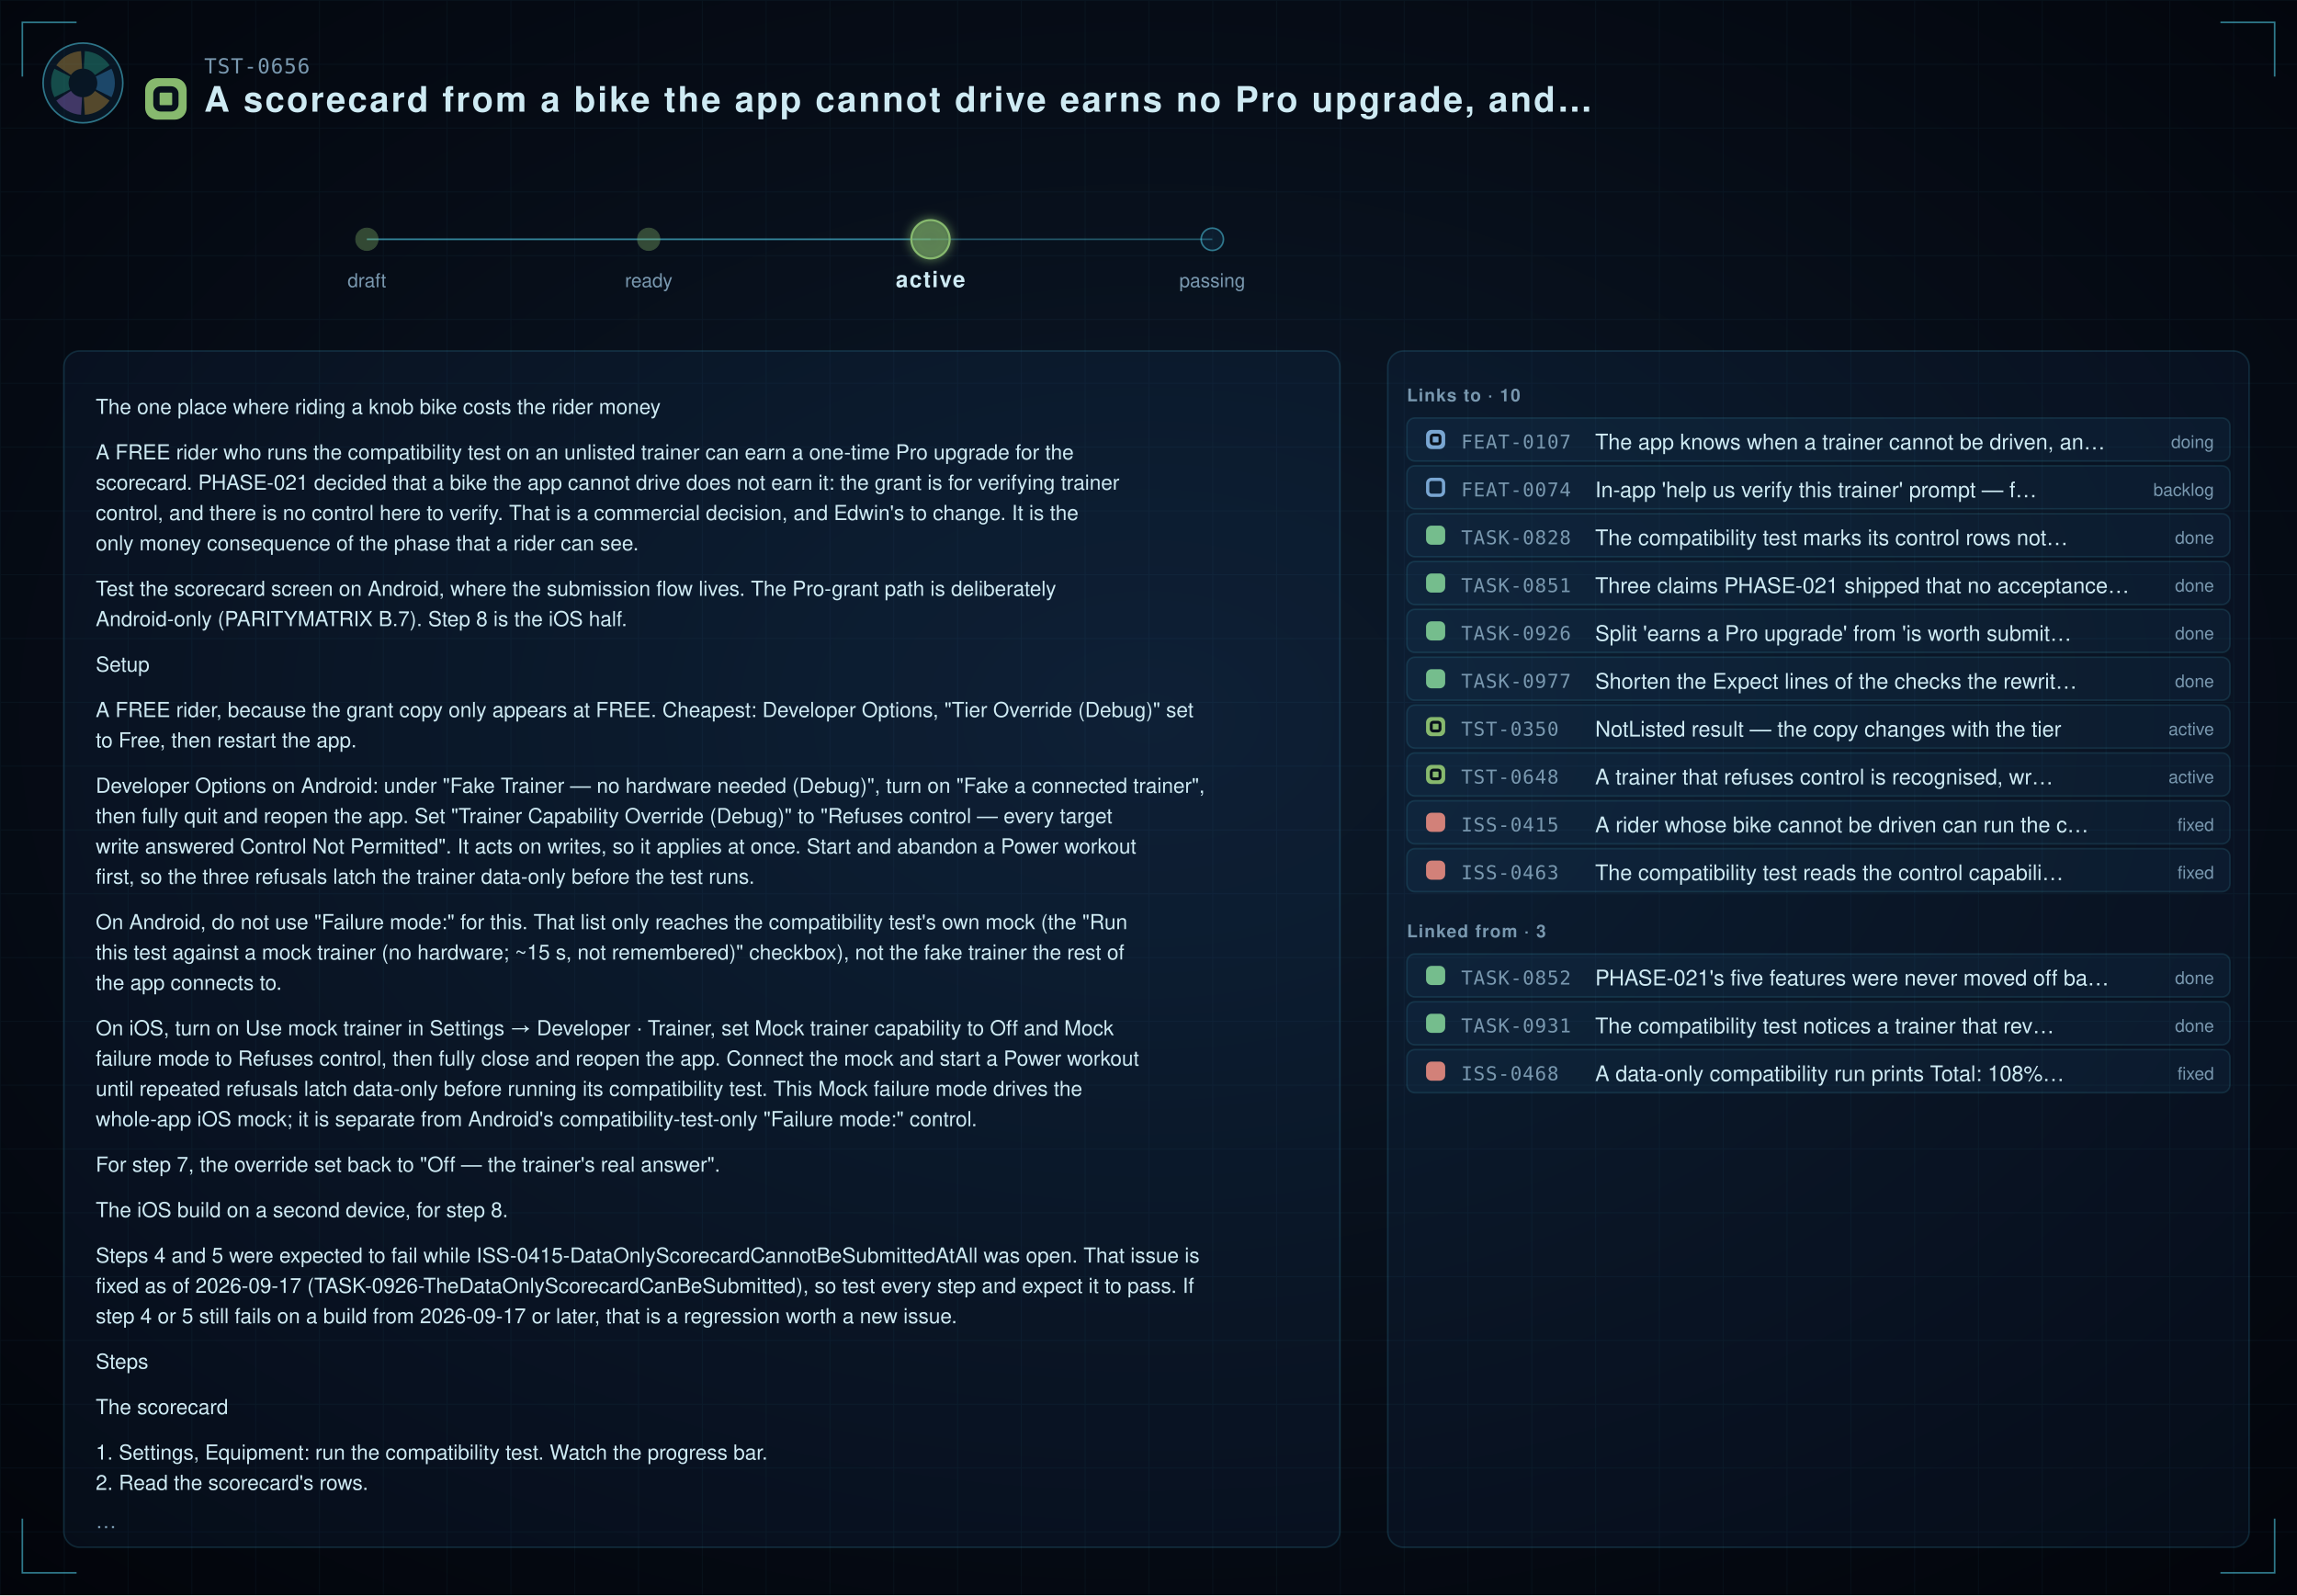
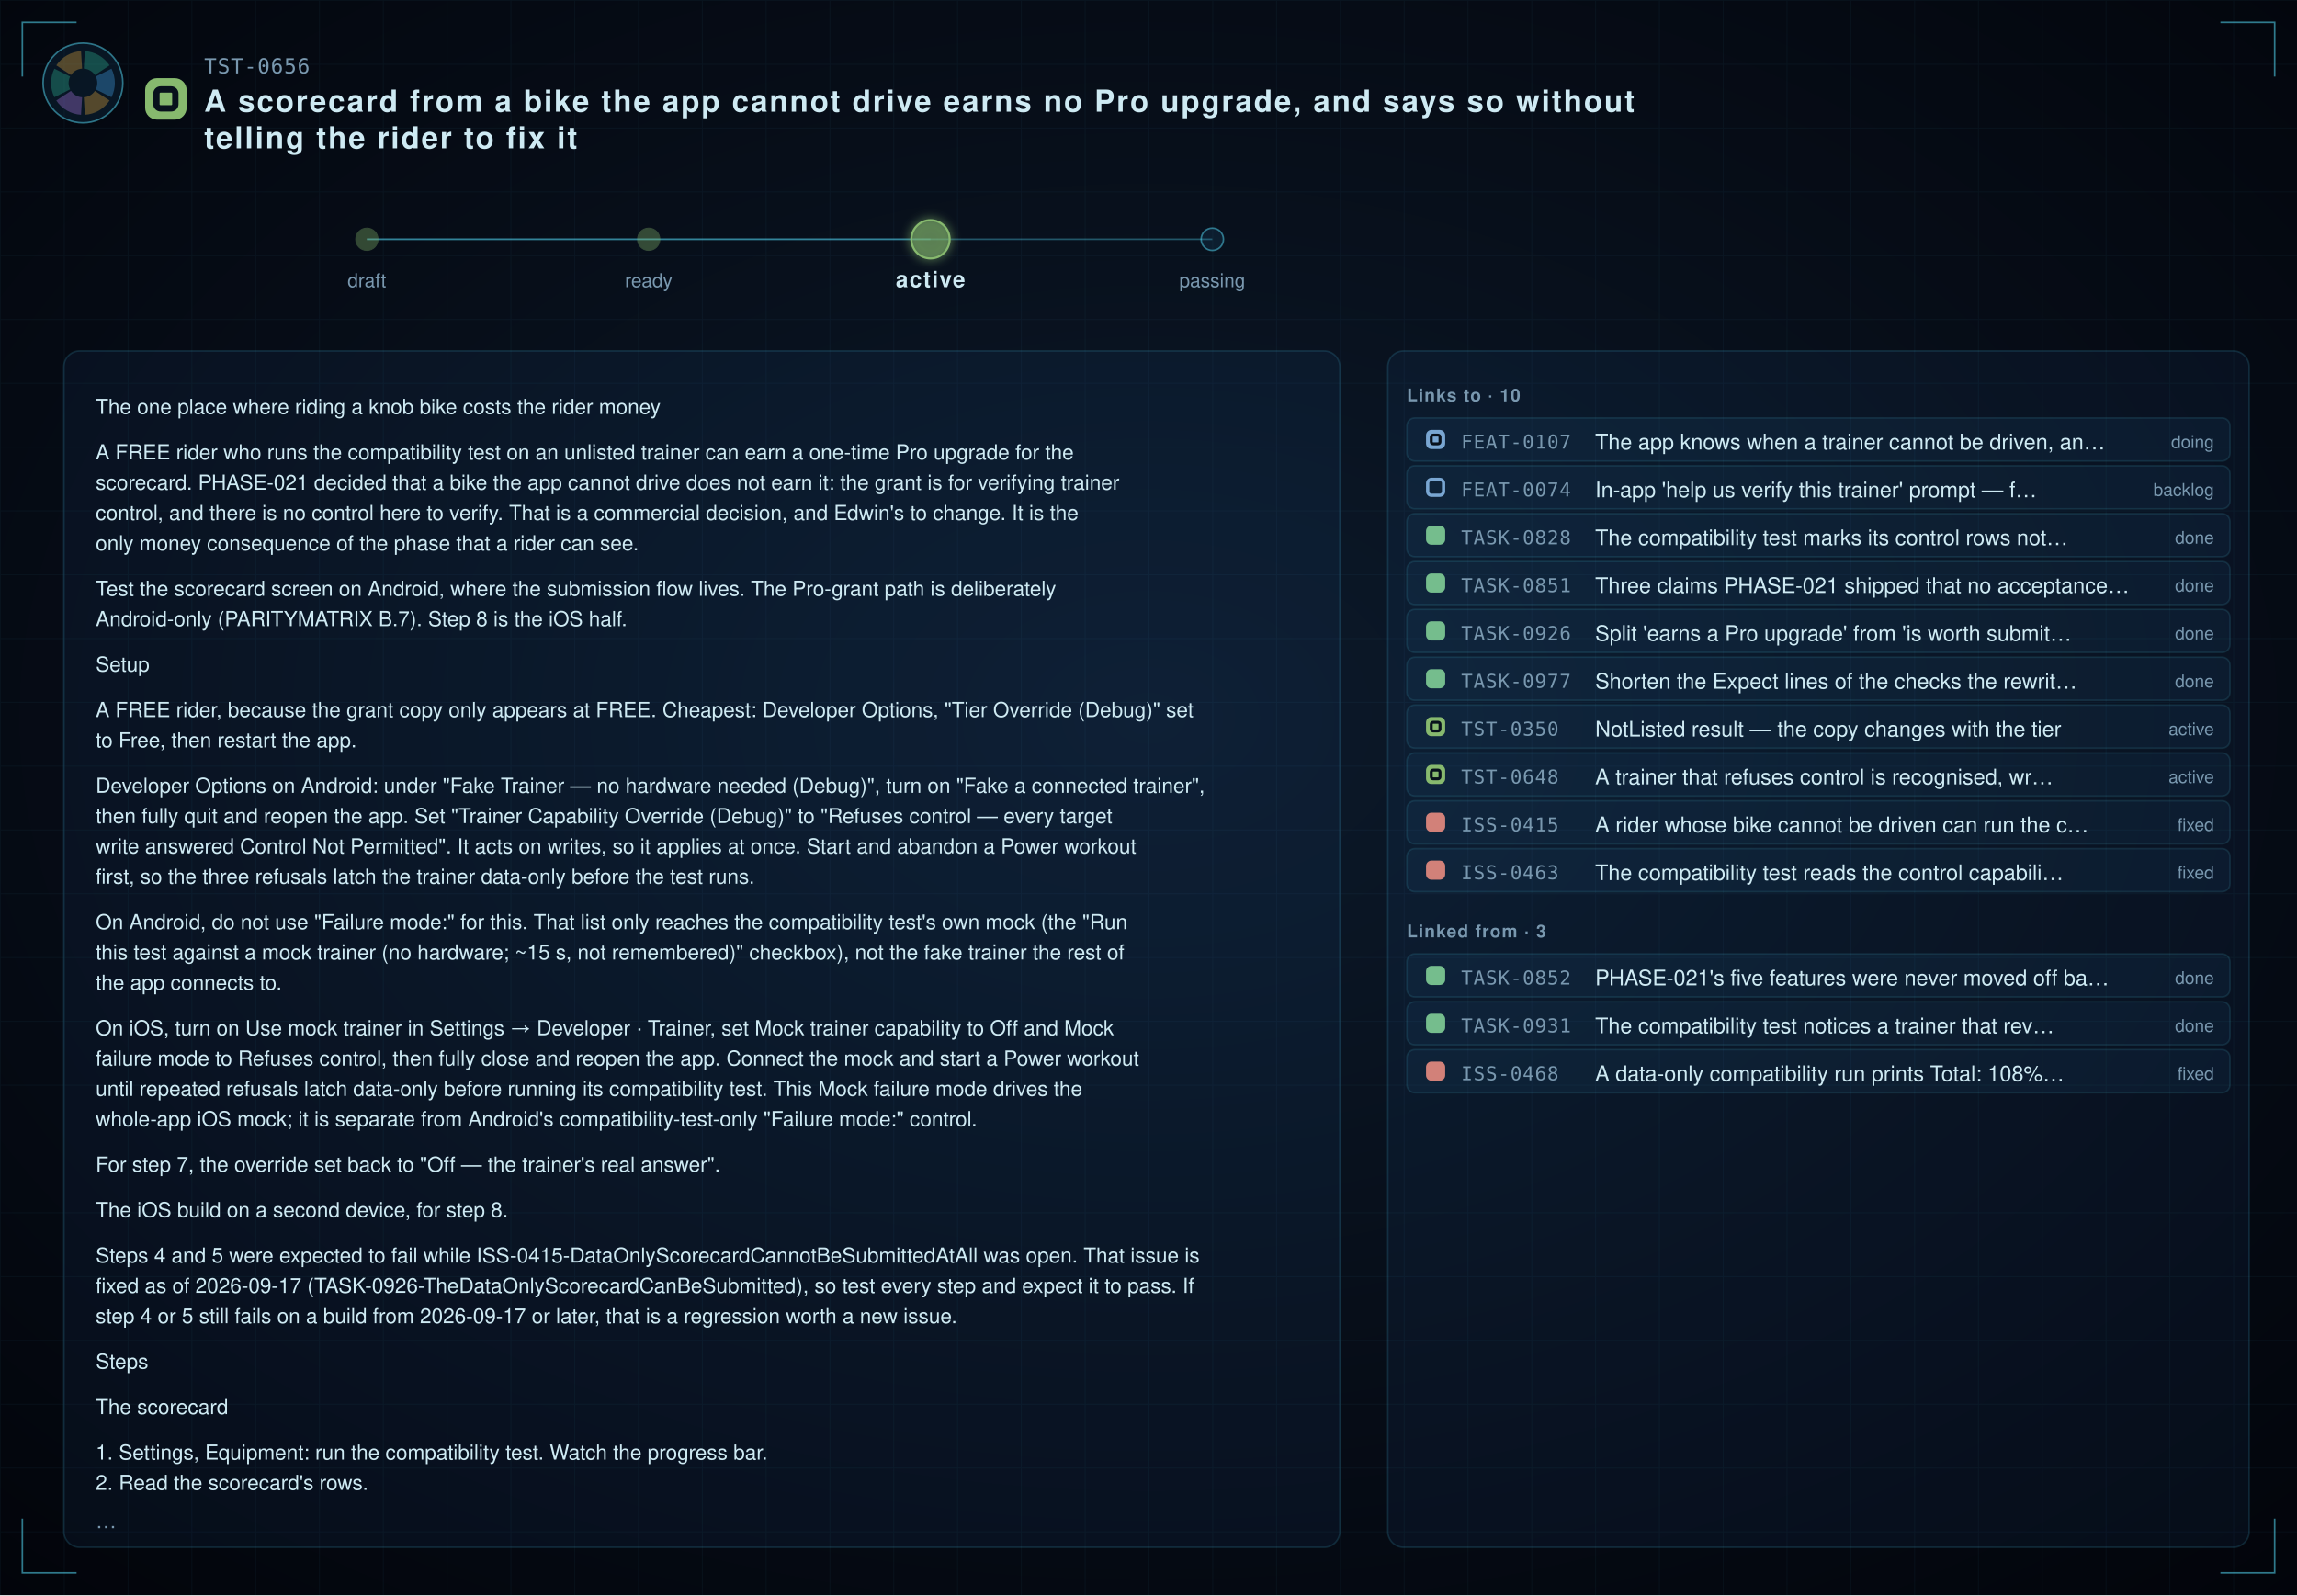
<svg xmlns="http://www.w3.org/2000/svg" class="ov ov-ticket" viewBox="0 0 1440 1000" width="1440" height="1000" role="img" aria-label="TST-0656: A scorecard from a bike the app cannot drive earns no Pro upgrade, and says so without telling the rider to fix it" data-address="deck://abcd1234/features?note=TST-0656&amp;page=ticket">
  <style>
.ov { font-family: "SF Pro Display", "Helvetica Neue", Helvetica, Arial, sans-serif; }
.ov text { fill: hsl(195 60% 88%); }
.ov text.ov-dim { fill: hsl(205 25% 58%); }
.ov .ov-id { font-family: "SF Mono", Menlo, monospace; letter-spacing: 0.04em; }
.ov .ov-num { font-family: "SF Mono", Menlo, monospace; font-weight: 600; }
.ov .ov-title { font-weight: 700; letter-spacing: 0.06em; text-transform: uppercase; }
.ov .st-closed { fill: hsl(160 62% 46%); }
.ov .st-progress { fill: hsl(205 92% 62%); }
.ov .st-failed { fill: hsl(355 88% 62%); }
.ov .st-owed { fill: hsl(275 78% 70%); }
.ov .st-open { fill: hsl(38 96% 58%); }
.ov .st-dropped { fill: hsl(220 12% 32%); }
.ov .ty-feature { color: hsl(210 50% 65%); }
.ov .ty-task { color: hsl(140 35% 60%); }
.ov .ty-requirement { color: hsl(270 35% 68%); }
.ov .ty-issue { color: hsl(5 50% 65%); }
.ov .ty-risk { color: hsl(25 50% 60%); }
.ov .ty-adr { color: hsl(190 40% 60%); }
.ov .ty-test { color: hsl(100 35% 58%); }
.ov .ty-design { color: hsl(205 20% 68%); }
.ov .fl-delivered { fill: currentColor; stroke: currentColor; stroke-width: 0.6; }
.ov .fl-open { fill: currentColor; fill-opacity: 0.1; stroke: currentColor; stroke-width: 1.3; }
.ov .fl-unproven { fill: currentColor; fill-opacity: 0.42; stroke: currentColor; stroke-width: 1.3; }
.ov .fl-doing { fill: currentColor; fill-opacity: 0.42; stroke: currentColor; stroke-width: 1.3; }
.ov .fl-dropped { fill: currentColor; fill-opacity: 0.22; stroke: currentColor; stroke-width: 1; stroke-dasharray: 4 3; }
.ov .fl-deferred { fill: none; stroke: currentColor; stroke-width: 1.2; stroke-dasharray: 2 3; }
.ov .ov-needs { stroke: hsl(5 50% 65%); stroke-width: 2.2; stroke-opacity: 1; stroke-dasharray: none; }
.ov .sq { fill: none; stroke: currentColor; }
.ov .sq.sq-solid { fill: currentColor; }
.ov .sq-cut { fill: none; stroke: hsl(214 55% 7%); }
.ov .sq-strike { stroke: currentColor; }
.ov .sq-dot { fill: hsl(5 50% 65%); stroke: hsl(214 55% 7%); }
.ov .ov-badge { fill: hsl(5 50% 65%); }
@keyframes ov-blink { 0%, 100% { opacity: 1; } 50% { opacity: 0.3; } }
@media (prefers-reduced-motion: no-preference) { .ov .ov-doing, .ov .fl-doing { animation: ov-blink 1.6s ease-in-out infinite; } }
- @media (prefers-reduced-motion: reduce) { .ov .fl-doing { stroke-width: 2.6; } }
+ .ov .sq-ring { fill: none; stroke: currentColor; display: none; }
+ @media (prefers-reduced-motion: reduce) { .ov .fl-doing { stroke-width: 2.6; } .ov .sq-ring { display: inline; } }

.ov-panels { position: absolute; left: 0; top: 0; transform-origin: 0 0; pointer-events: none; }
.ov-panel { position: absolute; pointer-events: auto; box-sizing: border-box; font: 13px/1.35 -apple-system, BlinkMacSystemFont, "SF Pro Text", "Helvetica Neue", sans-serif; color: hsl(195 60% 90%); }
.ov-panel-rows.is-tilted { perspective: 1500px; perspective-origin: 50% 0%; }
.ov-plane { height: 100%; box-sizing: border-box; overflow-y: auto; display: flex; flex-direction: column; gap: 16px; padding: 18px 20px;
  background: linear-gradient(180deg, hsla(205, 60%, 30%, 0.05), hsla(205, 60%, 30%, 0.16)); border: 1px solid hsla(190, 90%, 65%, 0.22); border-radius: 12px;
  scrollbar-width: thin; scrollbar-color: hsla(190, 90%, 65%, 0.3) transparent; }
.ov-panel-rows.is-tilted .ov-plane { flex-direction: column-reverse; transform: rotateX(22deg); transform-origin: 50% 100%; transition: transform 240ms ease-out;
  box-shadow: 0 30px 60px -20px hsla(190, 90%, 50%, 0.18), inset 0 -1px 0 hsla(190, 90%, 65%, 0.4); }
.ov-sec { display: flex; flex-direction: column; gap: 4px; border-radius: 8px; outline: none; }
.ov-sec:focus-visible { box-shadow: 0 0 0 1px hsla(190, 90%, 65%, 0.7); }
.ov-sec-head { all: unset; display: flex; align-items: baseline; gap: 8px; cursor: pointer; padding: 2px 4px; font-size: 11px; font-weight: 700; letter-spacing: 0.08em; text-transform: uppercase; color: hsl(205 25% 62%); }
.ov-sec-head:hover, .ov-sec-head:focus-visible { color: hsl(190 90% 75%); }
.ov-sec-count { font-family: "SF Mono", Menlo, monospace; font-weight: 600; color: hsl(195 60% 85%); }
.ov-sec[data-section="needs-you"] .ov-sec-title { color: hsl(5 50% 65%); }
.ov-strip { display: none; flex-wrap: wrap; gap: 3px; padding: 4px; }
.ov-sec.is-folded .ov-strip { display: flex; }
.ov-sec.is-folded .ov-rows { display: none; }
.ov-rows { list-style: none; margin: 0; padding: 0; display: flex; flex-direction: column; gap: 3px; }
.ov-row { display: grid; grid-template-columns: 14px 78px minmax(0, 1fr) auto; align-items: center; gap: 10px; padding: 5px 10px; border-radius: 6px; cursor: pointer;
  background: hsla(205, 60%, 40%, 0.12); border: 1px solid hsla(190, 90%, 65%, 0.1); outline: none; }
.ov-sec[data-section="needs-you"] .ov-row { background: hsla(205, 60%, 40%, 0.2); border-color: hsla(5, 50%, 65%, 0.35); padding: 7px 10px; font-size: 14px; }
.ov-row:hover, .ov-row:focus { background: hsla(190, 90%, 55%, 0.18); border-color: hsla(190, 90%, 65%, 0.6); }
.ov-row-id { font: 12px "SF Mono", Menlo, monospace; color: hsl(205 25% 66%); letter-spacing: 0.02em; }
.ov-row-title { overflow: hidden; text-overflow: ellipsis; white-space: nowrap; }
.ov-row-status { font-size: 11px; color: hsl(205 25% 62%); }
.ov-sq { display: inline-block; position: relative; width: 11px; height: 11px; box-sizing: border-box; border-radius: 2px; border: 1.5px solid currentColor; background: transparent; flex: none; }
.ov-sq.ov-sq-small { width: 8px; height: 8px; border-width: 1.2px; border-radius: 1.5px; }
.ov-sq[data-fill="delivered"] { background: currentColor; }
.ov-sq[data-fill="dropped"] { background: linear-gradient(to top right, currentColor calc(50% - 1px), transparent calc(50% - 1px), transparent calc(50% + 1px), currentColor calc(50% + 1px)); }
.ov-sq[data-fill="deferred"] { background: linear-gradient(to top right, transparent calc(50% - 0.9px), currentColor calc(50% - 0.9px), currentColor calc(50% + 0.9px), transparent calc(50% + 0.9px)); }
.ov-sq[data-fill="unproven"], .ov-sq[data-fill="doing"] { background: currentColor; box-shadow: inset 0 0 0 1.5px hsl(214 55% 7%); }
.ov-sq[data-attn]::after { content: ''; position: absolute; top: -3.5px; right: -3.5px; width: 5px; height: 5px; border-radius: 50%; background: hsl(5 50% 65%); border: 1px solid hsl(214 55% 7%); }
@media (prefers-reduced-motion: no-preference) { .ov-sq[data-fill="doing"] { animation: ov-blink 1.6s ease-in-out infinite; } }
@media (prefers-reduced-motion: reduce) { .ov-sq[data-fill="doing"] { outline: 1.5px solid currentColor; outline-offset: 1.5px; } .ov-panel-rows.is-tilted .ov-plane { transition: none; } }
.ov-panel-note { overflow-y: auto; padding: 20px 26px; background: hsla(210, 50%, 9%, 0.82); border: 1px solid hsla(190, 90%, 65%, 0.25); border-radius: 12px;
  scrollbar-width: thin; scrollbar-color: hsla(190, 90%, 65%, 0.3) transparent; }
.ov-note { font-size: 14px; line-height: 1.55; color: hsl(195 30% 88%); }
.ov-note h1 { font-size: 19px; margin: 0 0 10px; } .ov-note h2 { font-size: 15px; margin: 18px 0 6px; color: hsl(190 90% 75%); } .ov-note h3 { font-size: 14px; margin: 14px 0 4px; }
.ov-note a { color: hsl(190 90% 70%); } .ov-note code { font: 12px "SF Mono", Menlo, monospace; background: hsla(205, 60%, 40%, 0.2); padding: 1px 4px; border-radius: 4px; }
.ov-note table { border-collapse: collapse; font-size: 12.5px; } .ov-note td, .ov-note th { border: 1px solid hsla(190, 90%, 65%, 0.2); padding: 3px 6px; }
.ov-note pre { overflow-x: auto; background: hsla(205, 60%, 20%, 0.4); padding: 8px; border-radius: 6px; }
.ov-note-wait { color: hsl(205 25% 62%); font-style: italic; }

.ov .ov-track { fill: hsla(210, 60%, 50%, 0.07); stroke: hsla(195, 80%, 60%, 0.16); stroke-width: 1; }
.ov .ov-glass { fill: hsla(205, 60%, 40%, 0.14); stroke: hsla(190, 90%, 65%, 0.5); stroke-width: 1; }
.ov .ov-faint { opacity: 0.35; }
.ov .ov-row { fill: hsla(205, 60%, 40%, 0.1); stroke: hsla(190, 90%, 65%, 0.12); stroke-width: 1; }
.ov .ov-ghost { opacity: 0.12; }
.ov .ov-hit { fill: transparent; stroke: none; }
.ov .ov-hover { display: none; }
.ov .ov-wire { fill: none; stroke: hsla(190, 90%, 65%, 0.35); stroke-width: 1; }
.ov .ov-frame { stroke: hsla(190, 90%, 65%, 0.55); }
.ov .ov-bezel { stroke: hsla(190, 90%, 65%, 0.22); }
.ov .ov-scan { stroke: hsla(190, 90%, 70%, 0.35); }
.ov .ov-arc { fill: none; stroke-linecap: round; }
.ov .ov-arc.ov-track { stroke: hsla(195, 80%, 60%, 0.16); fill: none; }
.ov .ov-wire.st-closed, .ov .ov-arc.st-closed { fill: none; stroke: hsl(160 62% 46%); }
.ov .ov-wire.st-progress, .ov .ov-arc.st-progress { fill: none; stroke: hsl(205 92% 62%); }
.ov .ov-wire.st-failed, .ov .ov-arc.st-failed { fill: none; stroke: hsl(355 88% 62%); }
.ov .ov-wire.st-owed, .ov .ov-arc.st-owed { fill: none; stroke: hsl(275 78% 70%); }
.ov .ov-wire.st-open, .ov .ov-arc.st-open { fill: none; stroke: hsl(38 96% 58%); }
.ov .ov-wire.st-dropped, .ov .ov-arc.st-dropped { fill: none; stroke: hsl(220 12% 32%); }
.ov .ov-control { fill: hsla(190, 90%, 55%, 0.14); stroke: hsl(190 90% 60%); stroke-width: 1.5; }
.ov .ov-control.ov-go { fill: hsla(160, 62%, 46%, 0.22); stroke: hsl(160 62% 46%); }
.ov .ov-control.ov-stop { fill: hsla(355, 88%, 62%, 0.16); stroke: hsl(355 88% 62%); }
.ov .ov-control.ov-off { opacity: 0.3; }
.ov .glow { filter: url(#ov-glow); }
.ov [data-target], .ov [data-action] { cursor: pointer; }
.ov [data-target]:focus, .ov [data-action]:focus { outline: none; }
.ov [data-target]:focus &gt; .ov-hit, .ov [data-action]:focus { stroke: #fff; stroke-width: 2; }
</style>
  <defs>
    <filter id="ov-glow" x="-50%" y="-50%" width="200%" height="200%">
      <feGaussianBlur stdDeviation="3.2" result="b" />
      <feMerge>
        <feMergeNode in="b" />
        <feMergeNode in="SourceGraphic" />
      </feMerge>
    </filter>
    <radialGradient id="ov-field" cx="50%" cy="45%" r="75%">
      <stop offset="0%" stop-color="#0c1a2b" />
      <stop offset="60%" stop-color="#060c16" />
      <stop offset="100%" stop-color="#02040a" />
    </radialGradient>
    <pattern id="ov-grid" width="40" height="40" patternUnits="userSpaceOnUse">
      <path d="M40 0H0V40" fill="none" stroke="hsla(195,80%,60%,0.05)" stroke-width="1" />
    </pattern>
  </defs>
  <rect width="1440" height="1000" fill="url(#ov-field)" />
  <rect width="1440" height="1000" fill="url(#ov-grid)" />
  <g data-key="back" data-target="deck://abcd1234/features?note=PHASE-021&amp;page=phase" data-label="Back to PHASE-021" tabindex="0" role="button" aria-label="Back to PHASE-021">
    <circle cx="52" cy="52" r="26" class="ov-hit" data-label="Back to PHASE-021" />
    <path d="M53.2 32.04A20 20 0 0 1 68.69 40.98L59.51 47.04A9 9 0 0 0 52.54 43.02Z" class="st-closed ov-faint" />
    <path d="M69.89 43.06A20 20 0 0 1 69.89 60.94L60.05 56.02A9 9 0 0 0 60.05 47.98Z" class="st-progress ov-faint" />
    <path d="M68.69 63.02A20 20 0 0 1 53.2 71.96L52.54 60.98A9 9 0 0 0 59.51 56.96Z" class="st-open ov-faint" />
    <path d="M50.8 71.96A20 20 0 0 1 35.31 63.02L44.49 56.96A9 9 0 0 0 51.46 60.98Z" class="st-owed ov-faint" />
    <path d="M34.11 60.94A20 20 0 0 1 34.11 43.06L43.95 47.98A9 9 0 0 0 43.95 56.02Z" class="st-closed ov-faint" />
    <path d="M35.31 40.98A20 20 0 0 1 50.8 32.04L51.46 43.02A9 9 0 0 0 44.49 47.04Z" class="st-open ov-faint" />
    <circle cx="52" cy="52" r="25" class="ov-glass" />
  </g>
  <text x="128" y="46" font-size="13" text-anchor="start" class="ov-id ov-dim" data-role="id">TST-0656</text>
-   <text x="128" y="70" font-size="22" text-anchor="start" class="ov-title" data-role="name">A scorecard from a bike the app cannot drive earns no Pro upgrade, and…</text>
+   <text x="128" y="70" font-size="19" text-anchor="start" class="ov-title" data-role="name">A scorecard from a bike the app cannot drive earns no Pro upgrade, and says so without</text>
+   <text x="128" y="93" font-size="19" text-anchor="start" class="ov-title" data-role="name">telling the rider to fix it</text>
  <path d="M14 48V14H48" stroke-width="1.5" class="ov-wire ov-frame" />
  <path d="M1426 48V14H1392" stroke-width="1.5" class="ov-wire ov-frame" />
  <path d="M14 952V986H48" stroke-width="1.5" class="ov-wire ov-frame" />
  <path d="M1426 952V986H1392" stroke-width="1.5" class="ov-wire ov-frame" />
-   <g class="ov-doing" data-key="ticket-TST-0656" data-target="deck://abcd1234/features?flow=test-run" data-label="Open the release test" tabindex="0" role="button" aria-label="Open the release test">
-     <rect x="93.21" y="51.21" width="21.58" height="21.58" rx="5.2" stroke-width="4.42" class="ty-test sq sq-solid" data-ticket="TST-0656" data-label="Open the release test" tabindex="-1" role="img" aria-label="Open the release test" />
+   <g class="ov-doing" data-key="ticket-TST-0656" data-target="deck://abcd1234/features?flow=test-run" data-label="TST-0656 A scorecard from a bike the app cannot drive earns no Pro upgrade, and says so without telling the rider to fix it (active) — in progress. Open the release test" tabindex="0" role="button" aria-label="TST-0656 A scorecard from a bike the app cannot drive earns no Pro upgrade, and says so without telling the rider to fix it (active) — in progress. Open the release test">
+     <rect x="93.21" y="51.21" width="21.58" height="21.58" rx="5.2" stroke-width="4.42" class="ty-test sq sq-solid" data-ticket="TST-0656" data-label="TST-0656 A scorecard from a bike the app cannot drive earns no Pro upgrade, and says so without telling the rider to fix it (active) — in progress. Open the release test" tabindex="-1" role="img" aria-label="TST-0656 A scorecard from a bike the app cannot drive earns no Pro upgrade, and says so without telling the rider to fix it (active) — in progress. Open the release test" />
+     <rect x="84.812" y="42.812" width="38.376" height="38.376" rx="7.28" stroke-width="3.536" class="ty-test sq-ring" />
    <rect x="98.072" y="56.072" width="11.856" height="11.856" rx="2.6" stroke-width="3.978" class="sq-cut" />
  </g>
  <line x1="230" y1="150" x2="760" y2="150" stroke-width="2" class="ov-wire" />
  <line x1="230" y1="150" x2="583.333" y2="150" stroke-width="3" class="ty-test fl-delivered ov-wire" />
  <circle cx="230" cy="150" r="7" class="ty-test fl-delivered ov-faint" data-label="Passed: draft" />
  <text x="230" y="180" font-size="12" text-anchor="middle" class="ov-dim" data-role="label">draft</text>
  <circle cx="406.667" cy="150" r="7" class="ty-test fl-delivered ov-faint" data-label="Passed: ready" />
  <text x="406.67" y="180" font-size="12" text-anchor="middle" class="ov-dim" data-role="label">ready</text>
  <circle cx="583.333" cy="150" r="12" class="ty-test fl-doing glow" data-label="Now: active" />
  <text x="583.33" y="180" font-size="14" text-anchor="middle" class="ov-title" data-role="label">active</text>
  <circle cx="760" cy="150" r="7" class="ov-glass" data-label="Ahead: passing" />
  <text x="760" y="180" font-size="12" text-anchor="middle" class="ov-dim" data-role="label">passing</text>
  <g class="ov-panel-flat" data-panel="text-TST-0656">
    <rect x="40" y="220" width="800" height="750" rx="10" class="ov-track" />
    <text x="60" y="259.5" font-size="13" text-anchor="start" data-role="label">The one place where riding a knob bike costs the rider money</text>
    <text x="60" y="288" font-size="13" text-anchor="start" data-role="label">A FREE rider who runs the compatibility test on an unlisted trainer can earn a one-time Pro upgrade for the</text>
    <text x="60" y="307" font-size="13" text-anchor="start" data-role="label">scorecard. PHASE-021 decided that a bike the app cannot drive does not earn it: the grant is for verifying trainer</text>
    <text x="60" y="326" font-size="13" text-anchor="start" data-role="label">control, and there is no control here to verify. That is a commercial decision, and Edwin's to change. It is the</text>
    <text x="60" y="345" font-size="13" text-anchor="start" data-role="label">only money consequence of the phase that a rider can see.</text>
    <text x="60" y="373.5" font-size="13" text-anchor="start" data-role="label">Test the scorecard screen on Android, where the submission flow lives. The Pro-grant path is deliberately</text>
    <text x="60" y="392.5" font-size="13" text-anchor="start" data-role="label">Android-only (PARITYMATRIX B.7). Step 8 is the iOS half.</text>
    <text x="60" y="421" font-size="13" text-anchor="start" data-role="label">Setup</text>
    <text x="60" y="449.5" font-size="13" text-anchor="start" data-role="label">A FREE rider, because the grant copy only appears at FREE. Cheapest: Developer Options, "Tier Override (Debug)" set</text>
    <text x="60" y="468.5" font-size="13" text-anchor="start" data-role="label">to Free, then restart the app.</text>
    <text x="60" y="497" font-size="13" text-anchor="start" data-role="label">Developer Options on Android: under "Fake Trainer — no hardware needed (Debug)", turn on "Fake a connected trainer",</text>
    <text x="60" y="516" font-size="13" text-anchor="start" data-role="label">then fully quit and reopen the app. Set "Trainer Capability Override (Debug)" to "Refuses control — every target</text>
    <text x="60" y="535" font-size="13" text-anchor="start" data-role="label">write answered Control Not Permitted". It acts on writes, so it applies at once. Start and abandon a Power workout</text>
    <text x="60" y="554" font-size="13" text-anchor="start" data-role="label">first, so the three refusals latch the trainer data-only before the test runs.</text>
    <text x="60" y="582.5" font-size="13" text-anchor="start" data-role="label">On Android, do not use "Failure mode:" for this. That list only reaches the compatibility test's own mock (the "Run</text>
    <text x="60" y="601.5" font-size="13" text-anchor="start" data-role="label">this test against a mock trainer (no hardware; ~15 s, not remembered)" checkbox), not the fake trainer the rest of</text>
    <text x="60" y="620.5" font-size="13" text-anchor="start" data-role="label">the app connects to.</text>
    <text x="60" y="649" font-size="13" text-anchor="start" data-role="label">On iOS, turn on Use mock trainer in Settings → Developer · Trainer, set Mock trainer capability to Off and Mock</text>
    <text x="60" y="668" font-size="13" text-anchor="start" data-role="label">failure mode to Refuses control, then fully close and reopen the app. Connect the mock and start a Power workout</text>
    <text x="60" y="687" font-size="13" text-anchor="start" data-role="label">until repeated refusals latch data-only before running its compatibility test. This Mock failure mode drives the</text>
    <text x="60" y="706" font-size="13" text-anchor="start" data-role="label">whole-app iOS mock; it is separate from Android's compatibility-test-only "Failure mode:" control.</text>
    <text x="60" y="734.5" font-size="13" text-anchor="start" data-role="label">For step 7, the override set back to "Off — the trainer's real answer".</text>
    <text x="60" y="763" font-size="13" text-anchor="start" data-role="label">The iOS build on a second device, for step 8.</text>
    <text x="60" y="791.5" font-size="13" text-anchor="start" data-role="label">Steps 4 and 5 were expected to fail while ISS-0415-DataOnlyScorecardCannotBeSubmittedAtAll was open. That issue is</text>
    <text x="60" y="810.5" font-size="13" text-anchor="start" data-role="label">fixed as of 2026-09-17 (TASK-0926-TheDataOnlyScorecardCanBeSubmitted), so test every step and expect it to pass. If</text>
    <text x="60" y="829.5" font-size="13" text-anchor="start" data-role="label">step 4 or 5 still fails on a build from 2026-09-17 or later, that is a regression worth a new issue.</text>
    <text x="60" y="858" font-size="13" text-anchor="start" data-role="label">Steps</text>
    <text x="60" y="886.5" font-size="13" text-anchor="start" data-role="label">The scorecard</text>
    <text x="60" y="915" font-size="13" text-anchor="start" data-role="label">1. Settings, Equipment: run the compatibility test. Watch the progress bar.</text>
    <text x="60" y="934" font-size="13" text-anchor="start" data-role="label">2. Read the scorecard's rows.</text>
    <text x="60" y="958" font-size="13" text-anchor="start" class="ov-dim" data-role="label">…</text>
  </g>
  <g class="ov-panel-flat" data-panel="links-TST-0656">
    <rect x="870" y="220" width="540" height="750" rx="10" class="ov-track" />
    <text x="882" y="251.6" font-size="11" text-anchor="start" class="ov-dim ov-title" data-role="label">Links to · 10</text>
    <rect x="882" y="262" width="516" height="27" rx="5" class="ov-row" />
    <g class="ov-doing" data-target="deck://abcd1234/features?note=FEAT-0107&amp;page=ticket" data-label="FEAT-0107 The app knows when a trainer cannot be driven, and stops pretending (doing) — in progress" tabindex="0" role="button" aria-label="FEAT-0107 The app knows when a trainer cannot be driven, and stops pretending (doing) — in progress">
      <rect x="895.02" y="270.52" width="9.96" height="9.96" rx="2.4" stroke-width="2.04" class="ty-feature sq sq-solid" data-ticket="FEAT-0107" data-label="FEAT-0107 The app knows when a trainer cannot be driven, and stops pretending (doing) — in progress" tabindex="-1" role="img" aria-label="FEAT-0107 The app knows when a trainer cannot be driven, and stops pretending (doing) — in progress" />
+       <rect x="891.144" y="266.644" width="17.712" height="17.712" rx="3.36" stroke-width="1.632" class="ty-feature sq-ring" />
      <rect x="897.264" y="272.764" width="5.472" height="5.472" rx="1.2" stroke-width="1.836" class="sq-cut" />
    </g>
    <text x="916" y="281.2" font-size="12" text-anchor="start" class="ov-id ov-dim" data-role="id">FEAT-0107</text>
    <text x="1000" y="281.73" font-size="13.5" text-anchor="start" data-role="name">The app knows when a trainer cannot be driven, an…</text>
    <text x="1388" y="280.85" font-size="11" text-anchor="end" class="ov-dim" data-role="label">doing</text>
    <rect x="882" y="292" width="516" height="27" rx="5" class="ov-row" />
    <g data-target="deck://abcd1234/features?note=FEAT-0074&amp;page=ticket" data-label="FEAT-0074 In-app 'help us verify this trainer' prompt — first time the app sees a trainer model not on the public compatibility list, ask the rider to share a diagnostic + auto-publish the verified model after a successful 10-min ride (long-term successor to the manual tester-recruitment programme) (backlog)" tabindex="0" role="button" aria-label="FEAT-0074 In-app 'help us verify this trainer' prompt — first time the app sees a trainer model not on the public compatibility list, ask the rider to share a diagnostic + auto-publish the verified model after a successful 10-min ride (long-term successor to the manual tester-recruitment programme) (backlog)">
      <rect x="895.02" y="300.52" width="9.96" height="9.96" rx="2.4" stroke-width="2.04" class="ty-feature sq" data-ticket="FEAT-0074" data-label="FEAT-0074 In-app 'help us verify this trainer' prompt — first time the app sees a trainer model not on the public compatibility list, ask the rider to share a diagnostic + auto-publish the verified model after a successful 10-min ride (long-term successor to the manual tester-recruitment programme) (backlog)" tabindex="-1" role="img" aria-label="FEAT-0074 In-app 'help us verify this trainer' prompt — first time the app sees a trainer model not on the public compatibility list, ask the rider to share a diagnostic + auto-publish the verified model after a successful 10-min ride (long-term successor to the manual tester-recruitment programme) (backlog)" />
    </g>
    <text x="916" y="311.2" font-size="12" text-anchor="start" class="ov-id ov-dim" data-role="id">FEAT-0074</text>
    <text x="1000" y="311.73" font-size="13.5" text-anchor="start" data-role="name">In-app 'help us verify this trainer' prompt — f…</text>
    <text x="1388" y="310.85" font-size="11" text-anchor="end" class="ov-dim" data-role="label">backlog</text>
    <rect x="882" y="322" width="516" height="27" rx="5" class="ov-row" />
    <g data-target="deck://abcd1234/features?note=TASK-0828&amp;page=ticket" data-label="TASK-0828 The compatibility test marks its control rows not applicable on a data-only trainer, and its submission carries a format version (done)" tabindex="0" role="button" aria-label="TASK-0828 The compatibility test marks its control rows not applicable on a data-only trainer, and its submission carries a format version (done)">
      <rect x="895.02" y="330.52" width="9.96" height="9.96" rx="2.4" stroke-width="2.04" class="ty-task sq sq-solid" data-ticket="TASK-0828" data-label="TASK-0828 The compatibility test marks its control rows not applicable on a data-only trainer, and its submission carries a format version (done)" tabindex="-1" role="img" aria-label="TASK-0828 The compatibility test marks its control rows not applicable on a data-only trainer, and its submission carries a format version (done)" />
    </g>
    <text x="916" y="341.2" font-size="12" text-anchor="start" class="ov-id ov-dim" data-role="id">TASK-0828</text>
    <text x="1000" y="341.73" font-size="13.5" text-anchor="start" data-role="name">The compatibility test marks its control rows not…</text>
    <text x="1388" y="340.85" font-size="11" text-anchor="end" class="ov-dim" data-role="label">done</text>
    <rect x="882" y="352" width="516" height="27" rx="5" class="ov-row" />
    <g data-target="deck://abcd1234/features?note=TASK-0851&amp;page=ticket" data-label="TASK-0851 Three claims PHASE-021 shipped that no acceptance check walks: the per-rider preferences, the power source in History, and the Pro grant a data-only bike does not earn (done)" tabindex="0" role="button" aria-label="TASK-0851 Three claims PHASE-021 shipped that no acceptance check walks: the per-rider preferences, the power source in History, and the Pro grant a data-only bike does not earn (done)">
      <rect x="895.02" y="360.52" width="9.96" height="9.96" rx="2.4" stroke-width="2.04" class="ty-task sq sq-solid" data-ticket="TASK-0851" data-label="TASK-0851 Three claims PHASE-021 shipped that no acceptance check walks: the per-rider preferences, the power source in History, and the Pro grant a data-only bike does not earn (done)" tabindex="-1" role="img" aria-label="TASK-0851 Three claims PHASE-021 shipped that no acceptance check walks: the per-rider preferences, the power source in History, and the Pro grant a data-only bike does not earn (done)" />
    </g>
    <text x="916" y="371.2" font-size="12" text-anchor="start" class="ov-id ov-dim" data-role="id">TASK-0851</text>
    <text x="1000" y="371.73" font-size="13.5" text-anchor="start" data-role="name">Three claims PHASE-021 shipped that no acceptance…</text>
    <text x="1388" y="370.85" font-size="11" text-anchor="end" class="ov-dim" data-role="label">done</text>
    <rect x="882" y="382" width="516" height="27" rx="5" class="ov-row" />
    <g data-target="deck://abcd1234/features?note=TASK-0926&amp;page=ticket" data-label="TASK-0926 Split 'earns a Pro upgrade' from 'is worth submitting', so the scorecard from a bike the app cannot drive can reach the public list (done)" tabindex="0" role="button" aria-label="TASK-0926 Split 'earns a Pro upgrade' from 'is worth submitting', so the scorecard from a bike the app cannot drive can reach the public list (done)">
      <rect x="895.02" y="390.52" width="9.96" height="9.96" rx="2.4" stroke-width="2.04" class="ty-task sq sq-solid" data-ticket="TASK-0926" data-label="TASK-0926 Split 'earns a Pro upgrade' from 'is worth submitting', so the scorecard from a bike the app cannot drive can reach the public list (done)" tabindex="-1" role="img" aria-label="TASK-0926 Split 'earns a Pro upgrade' from 'is worth submitting', so the scorecard from a bike the app cannot drive can reach the public list (done)" />
    </g>
    <text x="916" y="401.2" font-size="12" text-anchor="start" class="ov-id ov-dim" data-role="id">TASK-0926</text>
    <text x="1000" y="401.73" font-size="13.5" text-anchor="start" data-role="name">Split 'earns a Pro upgrade' from 'is worth submit…</text>
    <text x="1388" y="400.85" font-size="11" text-anchor="end" class="ov-dim" data-role="label">done</text>
    <rect x="882" y="412" width="516" height="27" rx="5" class="ov-row" />
    <g data-target="deck://abcd1234/features?note=TASK-0977&amp;page=ticket" data-label="TASK-0977 Shorten the Expect lines of the checks the rewritten sections cite, one platform per line (done)" tabindex="0" role="button" aria-label="TASK-0977 Shorten the Expect lines of the checks the rewritten sections cite, one platform per line (done)">
      <rect x="895.02" y="420.52" width="9.96" height="9.96" rx="2.4" stroke-width="2.04" class="ty-task sq sq-solid" data-ticket="TASK-0977" data-label="TASK-0977 Shorten the Expect lines of the checks the rewritten sections cite, one platform per line (done)" tabindex="-1" role="img" aria-label="TASK-0977 Shorten the Expect lines of the checks the rewritten sections cite, one platform per line (done)" />
    </g>
    <text x="916" y="431.2" font-size="12" text-anchor="start" class="ov-id ov-dim" data-role="id">TASK-0977</text>
    <text x="1000" y="431.73" font-size="13.5" text-anchor="start" data-role="name">Shorten the Expect lines of the checks the rewrit…</text>
    <text x="1388" y="430.85" font-size="11" text-anchor="end" class="ov-dim" data-role="label">done</text>
    <rect x="882" y="442" width="516" height="27" rx="5" class="ov-row" />
    <g class="ov-doing" data-target="deck://abcd1234/features?note=TST-0350&amp;page=ticket" data-label="TST-0350 NotListed result — the copy changes with the tier (active) — in progress" tabindex="0" role="button" aria-label="TST-0350 NotListed result — the copy changes with the tier (active) — in progress">
      <rect x="895.02" y="450.52" width="9.96" height="9.96" rx="2.4" stroke-width="2.04" class="ty-test sq sq-solid" data-ticket="TST-0350" data-label="TST-0350 NotListed result — the copy changes with the tier (active) — in progress" tabindex="-1" role="img" aria-label="TST-0350 NotListed result — the copy changes with the tier (active) — in progress" />
+       <rect x="891.144" y="446.644" width="17.712" height="17.712" rx="3.36" stroke-width="1.632" class="ty-test sq-ring" />
      <rect x="897.264" y="452.764" width="5.472" height="5.472" rx="1.2" stroke-width="1.836" class="sq-cut" />
    </g>
    <text x="916" y="461.2" font-size="12" text-anchor="start" class="ov-id ov-dim" data-role="id">TST-0350</text>
    <text x="1000" y="461.73" font-size="13.5" text-anchor="start" data-role="name">NotListed result — the copy changes with the tier</text>
    <text x="1388" y="460.85" font-size="11" text-anchor="end" class="ov-dim" data-role="label">active</text>
    <rect x="882" y="472" width="516" height="27" rx="5" class="ov-row" />
    <g class="ov-doing" data-target="deck://abcd1234/features?note=TST-0648&amp;page=ticket" data-label="TST-0648 A trainer that refuses control is recognised, written to no more, described once, and listed in its own bucket (active) — in progress" tabindex="0" role="button" aria-label="TST-0648 A trainer that refuses control is recognised, written to no more, described once, and listed in its own bucket (active) — in progress">
      <rect x="895.02" y="480.52" width="9.96" height="9.96" rx="2.4" stroke-width="2.04" class="ty-test sq sq-solid" data-ticket="TST-0648" data-label="TST-0648 A trainer that refuses control is recognised, written to no more, described once, and listed in its own bucket (active) — in progress" tabindex="-1" role="img" aria-label="TST-0648 A trainer that refuses control is recognised, written to no more, described once, and listed in its own bucket (active) — in progress" />
+       <rect x="891.144" y="476.644" width="17.712" height="17.712" rx="3.36" stroke-width="1.632" class="ty-test sq-ring" />
      <rect x="897.264" y="482.764" width="5.472" height="5.472" rx="1.2" stroke-width="1.836" class="sq-cut" />
    </g>
    <text x="916" y="491.2" font-size="12" text-anchor="start" class="ov-id ov-dim" data-role="id">TST-0648</text>
    <text x="1000" y="491.73" font-size="13.5" text-anchor="start" data-role="name">A trainer that refuses control is recognised, wr…</text>
    <text x="1388" y="490.85" font-size="11" text-anchor="end" class="ov-dim" data-role="label">active</text>
    <rect x="882" y="502" width="516" height="27" rx="5" class="ov-row" />
    <g data-target="deck://abcd1234/features?note=ISS-0415&amp;page=ticket" data-label="ISS-0415 A rider whose bike cannot be driven can run the compatibility test and then cannot submit its scorecard, and the screen tells them to fix sub-tests that were never run (fixed)" tabindex="0" role="button" aria-label="ISS-0415 A rider whose bike cannot be driven can run the compatibility test and then cannot submit its scorecard, and the screen tells them to fix sub-tests that were never run (fixed)">
      <rect x="895.02" y="510.52" width="9.96" height="9.96" rx="2.4" stroke-width="2.04" class="ty-issue sq sq-solid" data-ticket="ISS-0415" data-label="ISS-0415 A rider whose bike cannot be driven can run the compatibility test and then cannot submit its scorecard, and the screen tells them to fix sub-tests that were never run (fixed)" tabindex="-1" role="img" aria-label="ISS-0415 A rider whose bike cannot be driven can run the compatibility test and then cannot submit its scorecard, and the screen tells them to fix sub-tests that were never run (fixed)" />
    </g>
    <text x="916" y="521.2" font-size="12" text-anchor="start" class="ov-id ov-dim" data-role="id">ISS-0415</text>
    <text x="1000" y="521.73" font-size="13.5" text-anchor="start" data-role="name">A rider whose bike cannot be driven can run the c…</text>
    <text x="1388" y="520.85" font-size="11" text-anchor="end" class="ov-dim" data-role="label">fixed</text>
    <rect x="882" y="532" width="516" height="27" rx="5" class="ov-row" />
    <g data-target="deck://abcd1234/features?note=ISS-0463&amp;page=ticket" data-label="ISS-0463 The compatibility test reads the control capability once, at the start, so a trainer that reveals itself mid-run is scored as a failure rather than as not applicable (fixed)" tabindex="0" role="button" aria-label="ISS-0463 The compatibility test reads the control capability once, at the start, so a trainer that reveals itself mid-run is scored as a failure rather than as not applicable (fixed)">
      <rect x="895.02" y="540.52" width="9.96" height="9.96" rx="2.4" stroke-width="2.04" class="ty-issue sq sq-solid" data-ticket="ISS-0463" data-label="ISS-0463 The compatibility test reads the control capability once, at the start, so a trainer that reveals itself mid-run is scored as a failure rather than as not applicable (fixed)" tabindex="-1" role="img" aria-label="ISS-0463 The compatibility test reads the control capability once, at the start, so a trainer that reveals itself mid-run is scored as a failure rather than as not applicable (fixed)" />
    </g>
    <text x="916" y="551.2" font-size="12" text-anchor="start" class="ov-id ov-dim" data-role="id">ISS-0463</text>
    <text x="1000" y="551.73" font-size="13.5" text-anchor="start" data-role="name">The compatibility test reads the control capabili…</text>
    <text x="1388" y="550.85" font-size="11" text-anchor="end" class="ov-dim" data-role="label">fixed</text>
    <text x="882" y="587.6" font-size="11" text-anchor="start" class="ov-dim ov-title" data-role="label">Linked from · 3</text>
    <rect x="882" y="598" width="516" height="27" rx="5" class="ov-row" />
    <g data-target="deck://abcd1234/features?note=TASK-0852&amp;page=ticket" data-label="TASK-0852 PHASE-021's five features were never moved off backlog, so the release page carries none of them and offers none of their acceptance checks (done)" tabindex="0" role="button" aria-label="TASK-0852 PHASE-021's five features were never moved off backlog, so the release page carries none of them and offers none of their acceptance checks (done)">
      <rect x="895.02" y="606.52" width="9.96" height="9.96" rx="2.4" stroke-width="2.04" class="ty-task sq sq-solid" data-ticket="TASK-0852" data-label="TASK-0852 PHASE-021's five features were never moved off backlog, so the release page carries none of them and offers none of their acceptance checks (done)" tabindex="-1" role="img" aria-label="TASK-0852 PHASE-021's five features were never moved off backlog, so the release page carries none of them and offers none of their acceptance checks (done)" />
    </g>
    <text x="916" y="617.2" font-size="12" text-anchor="start" class="ov-id ov-dim" data-role="id">TASK-0852</text>
    <text x="1000" y="617.73" font-size="13.5" text-anchor="start" data-role="name">PHASE-021's five features were never moved off ba…</text>
    <text x="1388" y="616.85" font-size="11" text-anchor="end" class="ov-dim" data-role="label">done</text>
    <rect x="882" y="628" width="516" height="27" rx="5" class="ov-row" />
    <g data-target="deck://abcd1234/features?note=TASK-0931&amp;page=ticket" data-label="TASK-0931 The compatibility test notices a trainer that reveals itself mid-run, so its control rows read not-applicable rather than failed (done)" tabindex="0" role="button" aria-label="TASK-0931 The compatibility test notices a trainer that reveals itself mid-run, so its control rows read not-applicable rather than failed (done)">
      <rect x="895.02" y="636.52" width="9.96" height="9.96" rx="2.4" stroke-width="2.04" class="ty-task sq sq-solid" data-ticket="TASK-0931" data-label="TASK-0931 The compatibility test notices a trainer that reveals itself mid-run, so its control rows read not-applicable rather than failed (done)" tabindex="-1" role="img" aria-label="TASK-0931 The compatibility test notices a trainer that reveals itself mid-run, so its control rows read not-applicable rather than failed (done)" />
    </g>
    <text x="916" y="647.2" font-size="12" text-anchor="start" class="ov-id ov-dim" data-role="id">TASK-0931</text>
    <text x="1000" y="647.73" font-size="13.5" text-anchor="start" data-role="name">The compatibility test notices a trainer that rev…</text>
    <text x="1388" y="646.85" font-size="11" text-anchor="end" class="ov-dim" data-role="label">done</text>
    <rect x="882" y="658" width="516" height="27" rx="5" class="ov-row" />
    <g data-target="deck://abcd1234/features?note=ISS-0468&amp;page=ticket" data-label="ISS-0468 A data-only compatibility run prints Total: 108% because one five-second gap runs outside the shortened-run guard (fixed)" tabindex="0" role="button" aria-label="ISS-0468 A data-only compatibility run prints Total: 108% because one five-second gap runs outside the shortened-run guard (fixed)">
      <rect x="895.02" y="666.52" width="9.96" height="9.96" rx="2.4" stroke-width="2.04" class="ty-issue sq sq-solid" data-ticket="ISS-0468" data-label="ISS-0468 A data-only compatibility run prints Total: 108% because one five-second gap runs outside the shortened-run guard (fixed)" tabindex="-1" role="img" aria-label="ISS-0468 A data-only compatibility run prints Total: 108% because one five-second gap runs outside the shortened-run guard (fixed)" />
    </g>
    <text x="916" y="677.2" font-size="12" text-anchor="start" class="ov-id ov-dim" data-role="id">ISS-0468</text>
    <text x="1000" y="677.73" font-size="13.5" text-anchor="start" data-role="name">A data-only compatibility run prints Total: 108%…</text>
    <text x="1388" y="676.85" font-size="11" text-anchor="end" class="ov-dim" data-role="label">fixed</text>
  </g>
</svg>
